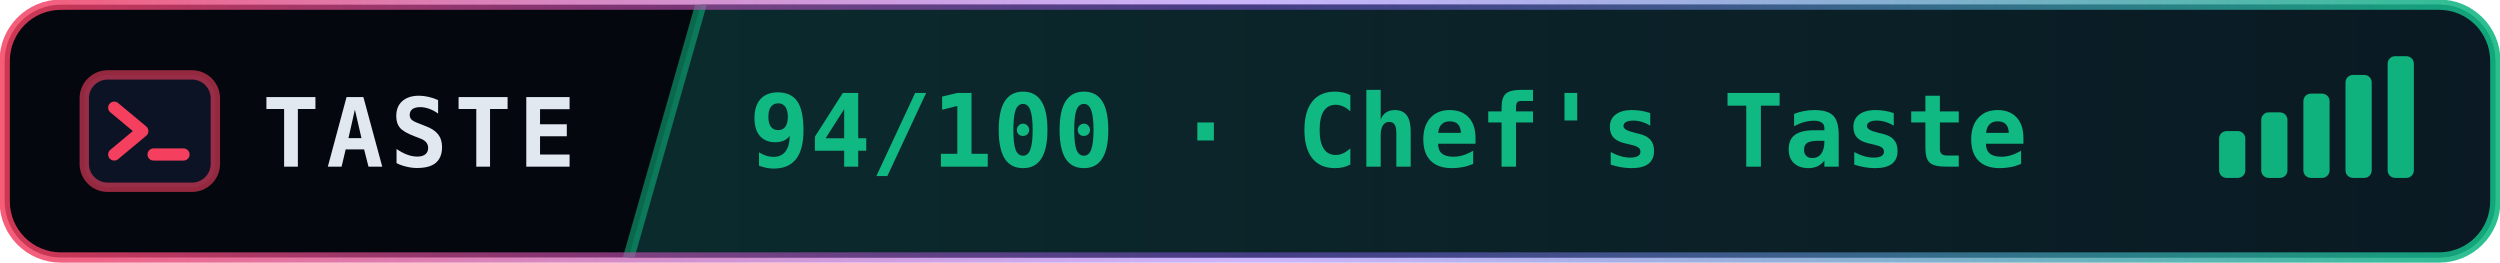
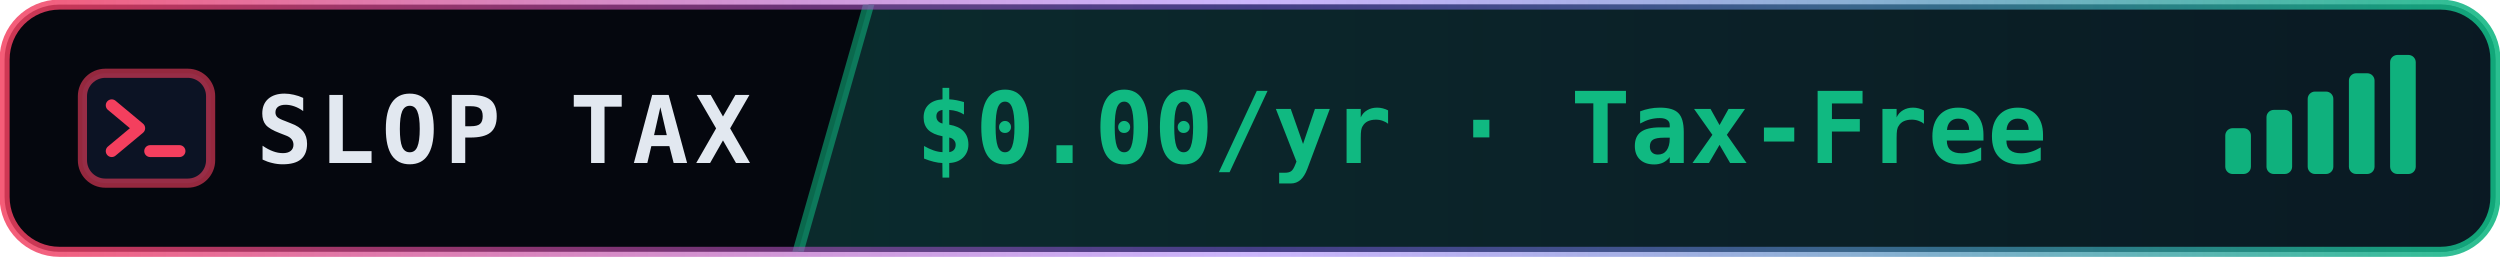
- <svg xmlns="http://www.w3.org/2000/svg" width="267" height="28" viewBox="0 0 267 28" fill="none" role="img" aria-label="TASTE: 94/100 · Chef's Taste">
+ <svg xmlns="http://www.w3.org/2000/svg" width="273" height="28" viewBox="0 0 273 28" fill="none" role="img" aria-label="SLOP TAX: $0.00/yr · Tax-Free">
  <defs>
    <clipPath id="badgeClip">
-       <rect x="0.5" y="0.5" width="266" height="27" rx="6" />
+       <rect x="0.5" y="0.5" width="272" height="27" rx="6" />
    </clipPath>
    <linearGradient id="badgeRim" x1="0%" y1="0%" x2="100%" y2="0%">
      <stop offset="0%" stop-color="#f43f5e" stop-opacity="0.85" />
      <stop offset="50%" stop-color="#8b5cf6" stop-opacity="0.45" />
      <stop offset="100%" stop-color="#10b981" stop-opacity="0.9" />
    </linearGradient>
    <linearGradient id="valTint" x1="0%" y1="0%" x2="100%" y2="0%">
      <stop offset="0%" stop-color="#10b981" stop-opacity="0.16" />
      <stop offset="100%" stop-color="#10b981" stop-opacity="0.06" />
    </linearGradient>
  </defs>
  <style>
    .b-mono { font-family: 'JetBrains Mono', 'SFMono-Regular', ui-monospace, Menlo, Monaco, Consolas, monospace; }
    .b-key { font-size: 10.2px; font-weight: 800; fill: #e2e8f0; letter-spacing: 0.7px; }
    .b-val { font-size: 10.8px; font-weight: 700; fill: #10b981; }
  </style>
  <g clip-path="url(#badgeClip)">
-     <rect x="0" y="0" width="267" height="28" fill="#05070e" />
-     <polygon points="75,0 267,0 267,28 67,28" fill="#0a0f1d" />
-     <polygon points="75,0 267,0 267,28 67,28" fill="url(#valTint)" />
-     <line x1="75" y1="0" x2="67" y2="28" stroke="#10b981" stroke-opacity="0.55" stroke-width="1.2" />
+     <rect x="0" y="0" width="273" height="28" fill="#05070e" />
+     <polygon points="95,0 273,0 273,28 87,28" fill="#0a0f1d" />
+     <polygon points="95,0 273,0 273,28 87,28" fill="url(#valTint)" />
+     <line x1="95" y1="0" x2="87" y2="28" stroke="#10b981" stroke-opacity="0.55" stroke-width="1.2" />
  </g>
-   <rect x="0.5" y="0.5" width="266" height="27" rx="6" stroke="url(#badgeRim)" stroke-width="1.1" />
+   <rect x="0.5" y="0.5" width="272" height="27" rx="6" stroke="url(#badgeRim)" stroke-width="1.1" />
  <g transform="translate(9, 8)">
    <rect x="0" y="0" width="14" height="12" rx="2.5" fill="#0c1324" stroke="#f43f5e" stroke-opacity="0.6" stroke-width="1" />
    <path d="M 3.2 3.5 L 6.2 6 L 3.2 8.5 M 7.4 8.5 H 10.6" stroke="#f43f5e" stroke-width="1.3" stroke-linecap="round" stroke-linejoin="round" />
  </g>
-   <text x="28" y="17.8" class="b-mono b-key">TASTE</text>
-   <text x="80" y="17.8" class="b-mono b-val">94/100 · Chef's Taste</text>
-   <rect x="237.0" y="14" width="2.8" height="5" rx="0.8" fill="#10b981" fill-opacity="0.95" />
-   <rect x="241.5" y="12" width="2.8" height="7" rx="0.8" fill="#10b981" fill-opacity="0.95" />
-   <rect x="246.0" y="10" width="2.8" height="9" rx="0.8" fill="#10b981" fill-opacity="0.95" />
-   <rect x="250.5" y="8" width="2.8" height="11" rx="0.8" fill="#10b981" fill-opacity="0.95" />
-   <rect x="255.0" y="6" width="2.8" height="13" rx="0.8" fill="#10b981" fill-opacity="0.95" />
+   <text x="28" y="17.8" class="b-mono b-key">SLOP TAX</text>
+   <text x="100" y="17.8" class="b-mono b-val">$0.00/yr · Tax-Free</text>
+   <rect x="243.0" y="14" width="2.8" height="5" rx="0.8" fill="#10b981" fill-opacity="0.95" />
+   <rect x="247.5" y="12" width="2.8" height="7" rx="0.8" fill="#10b981" fill-opacity="0.95" />
+   <rect x="252.0" y="10" width="2.8" height="9" rx="0.8" fill="#10b981" fill-opacity="0.95" />
+   <rect x="256.5" y="8" width="2.8" height="11" rx="0.8" fill="#10b981" fill-opacity="0.95" />
+   <rect x="261.0" y="6" width="2.8" height="13" rx="0.8" fill="#10b981" fill-opacity="0.95" />
</svg>
